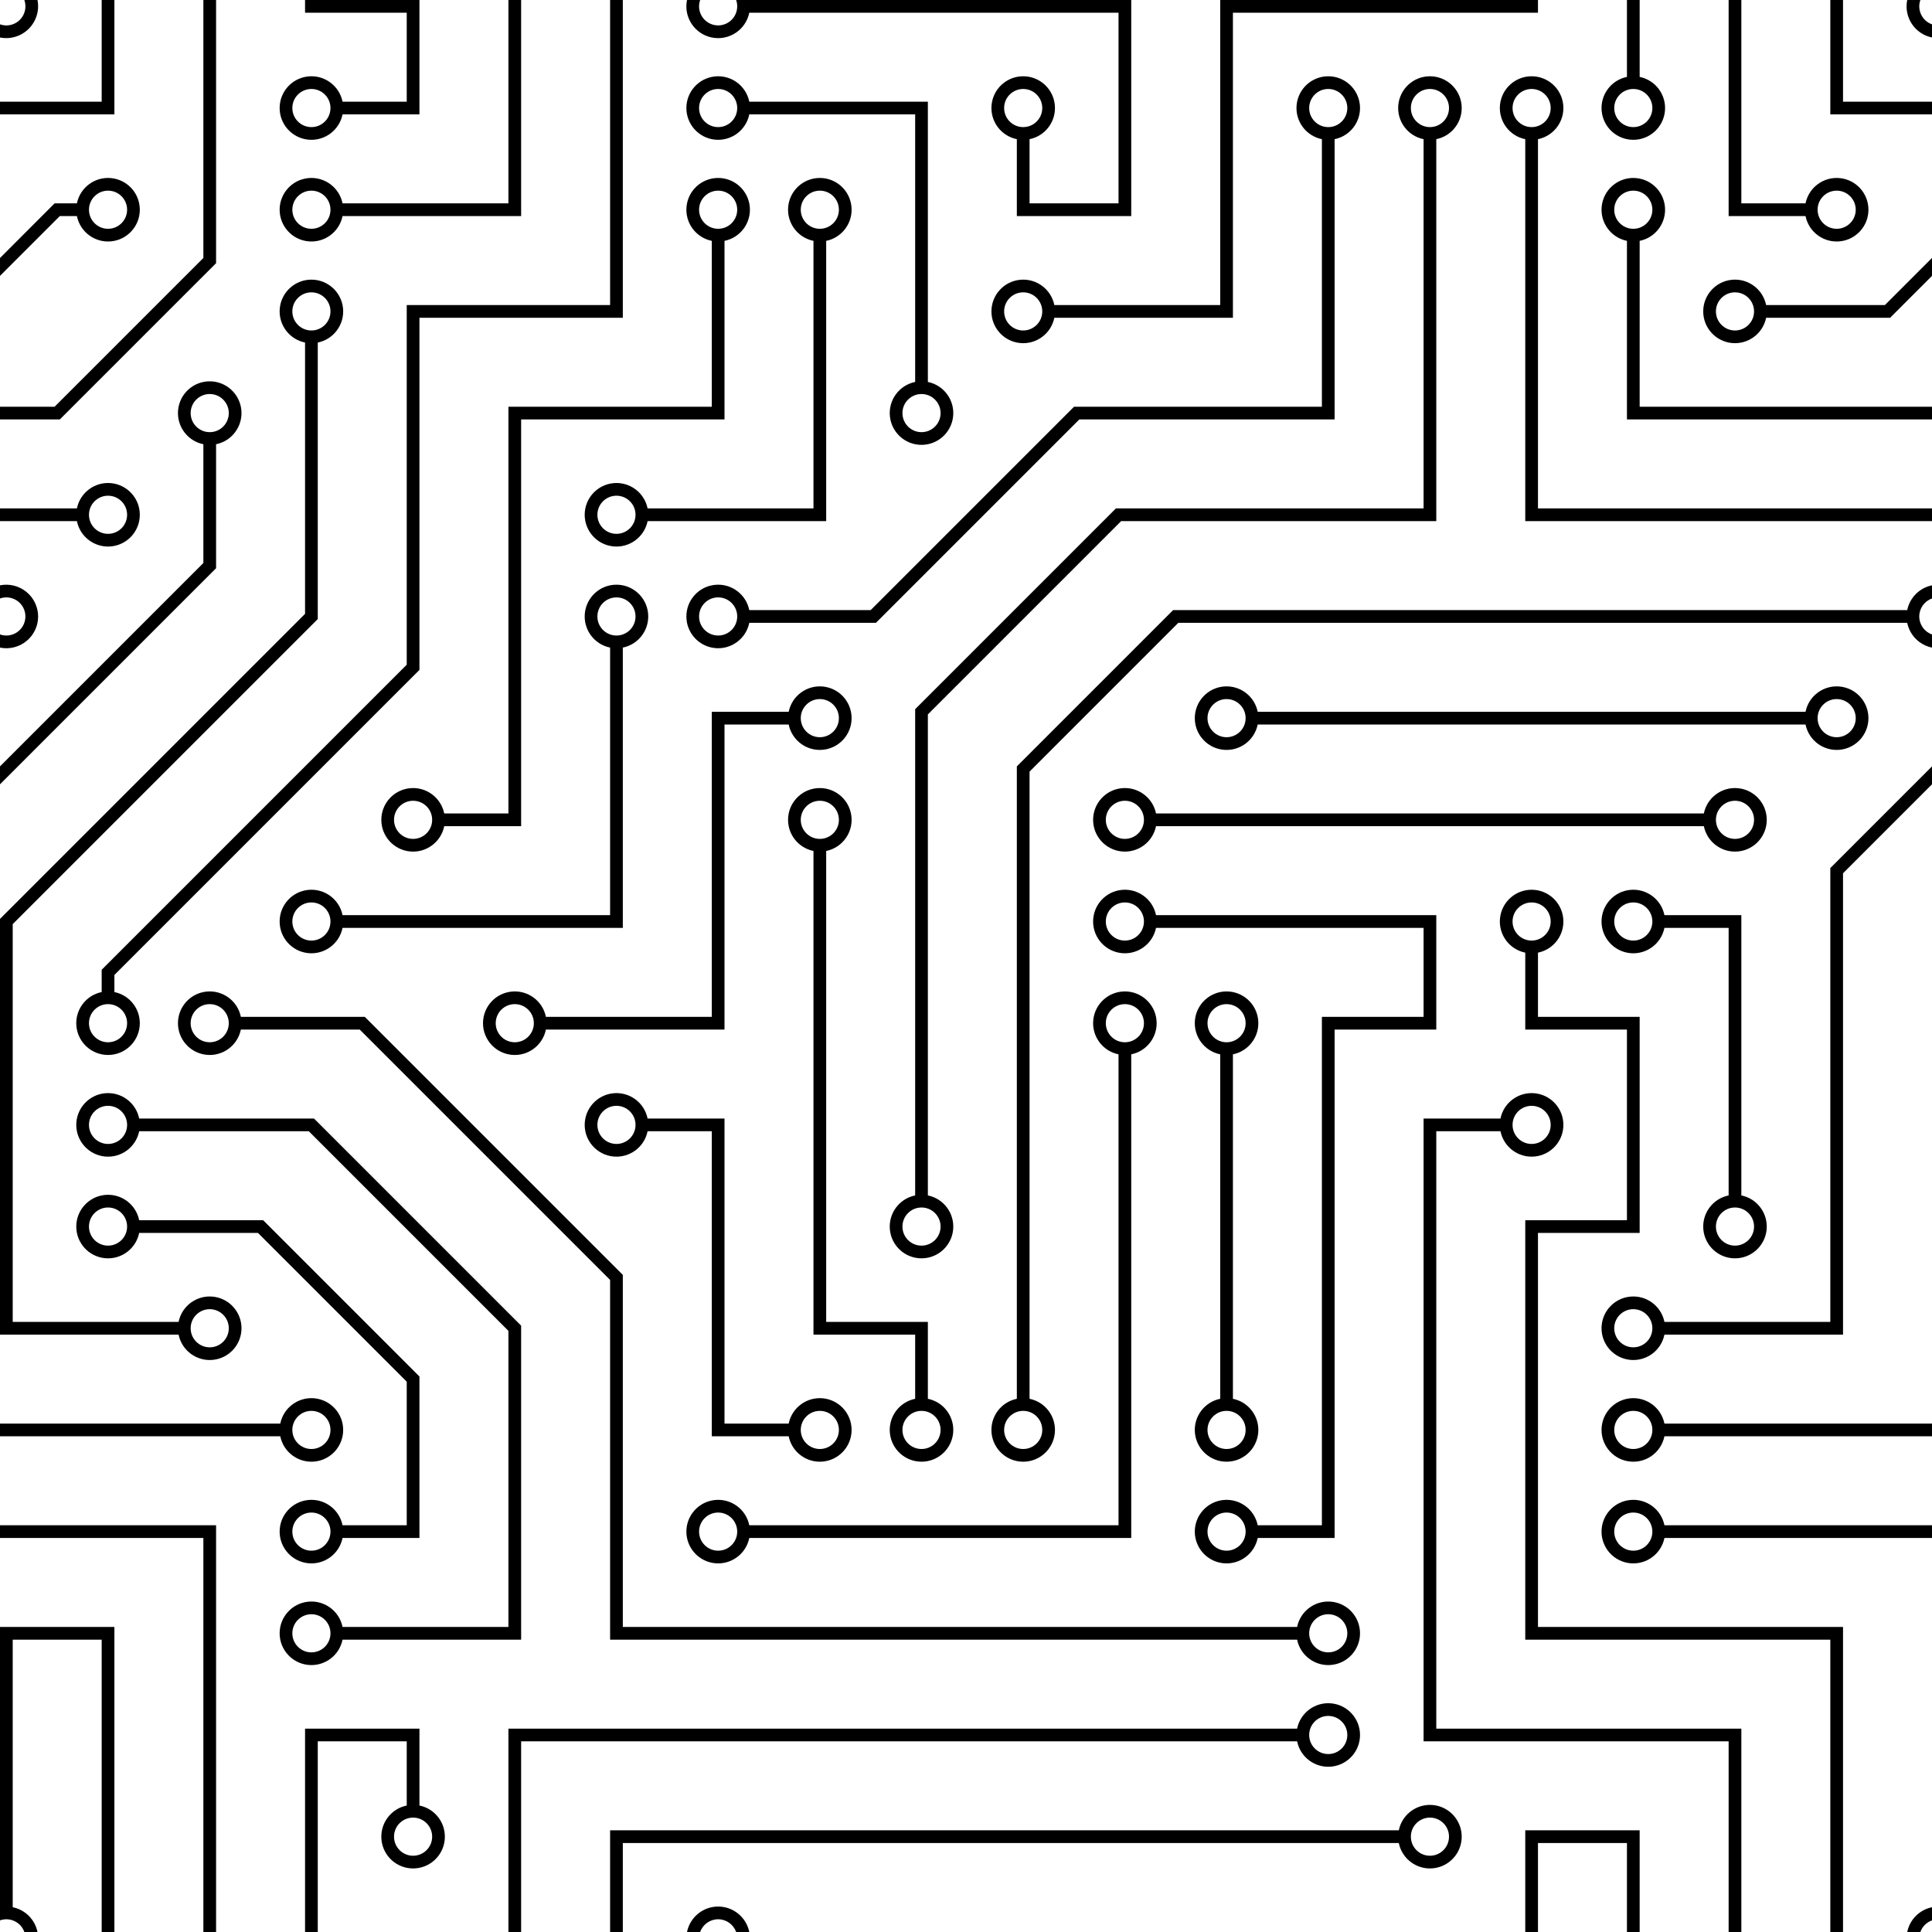
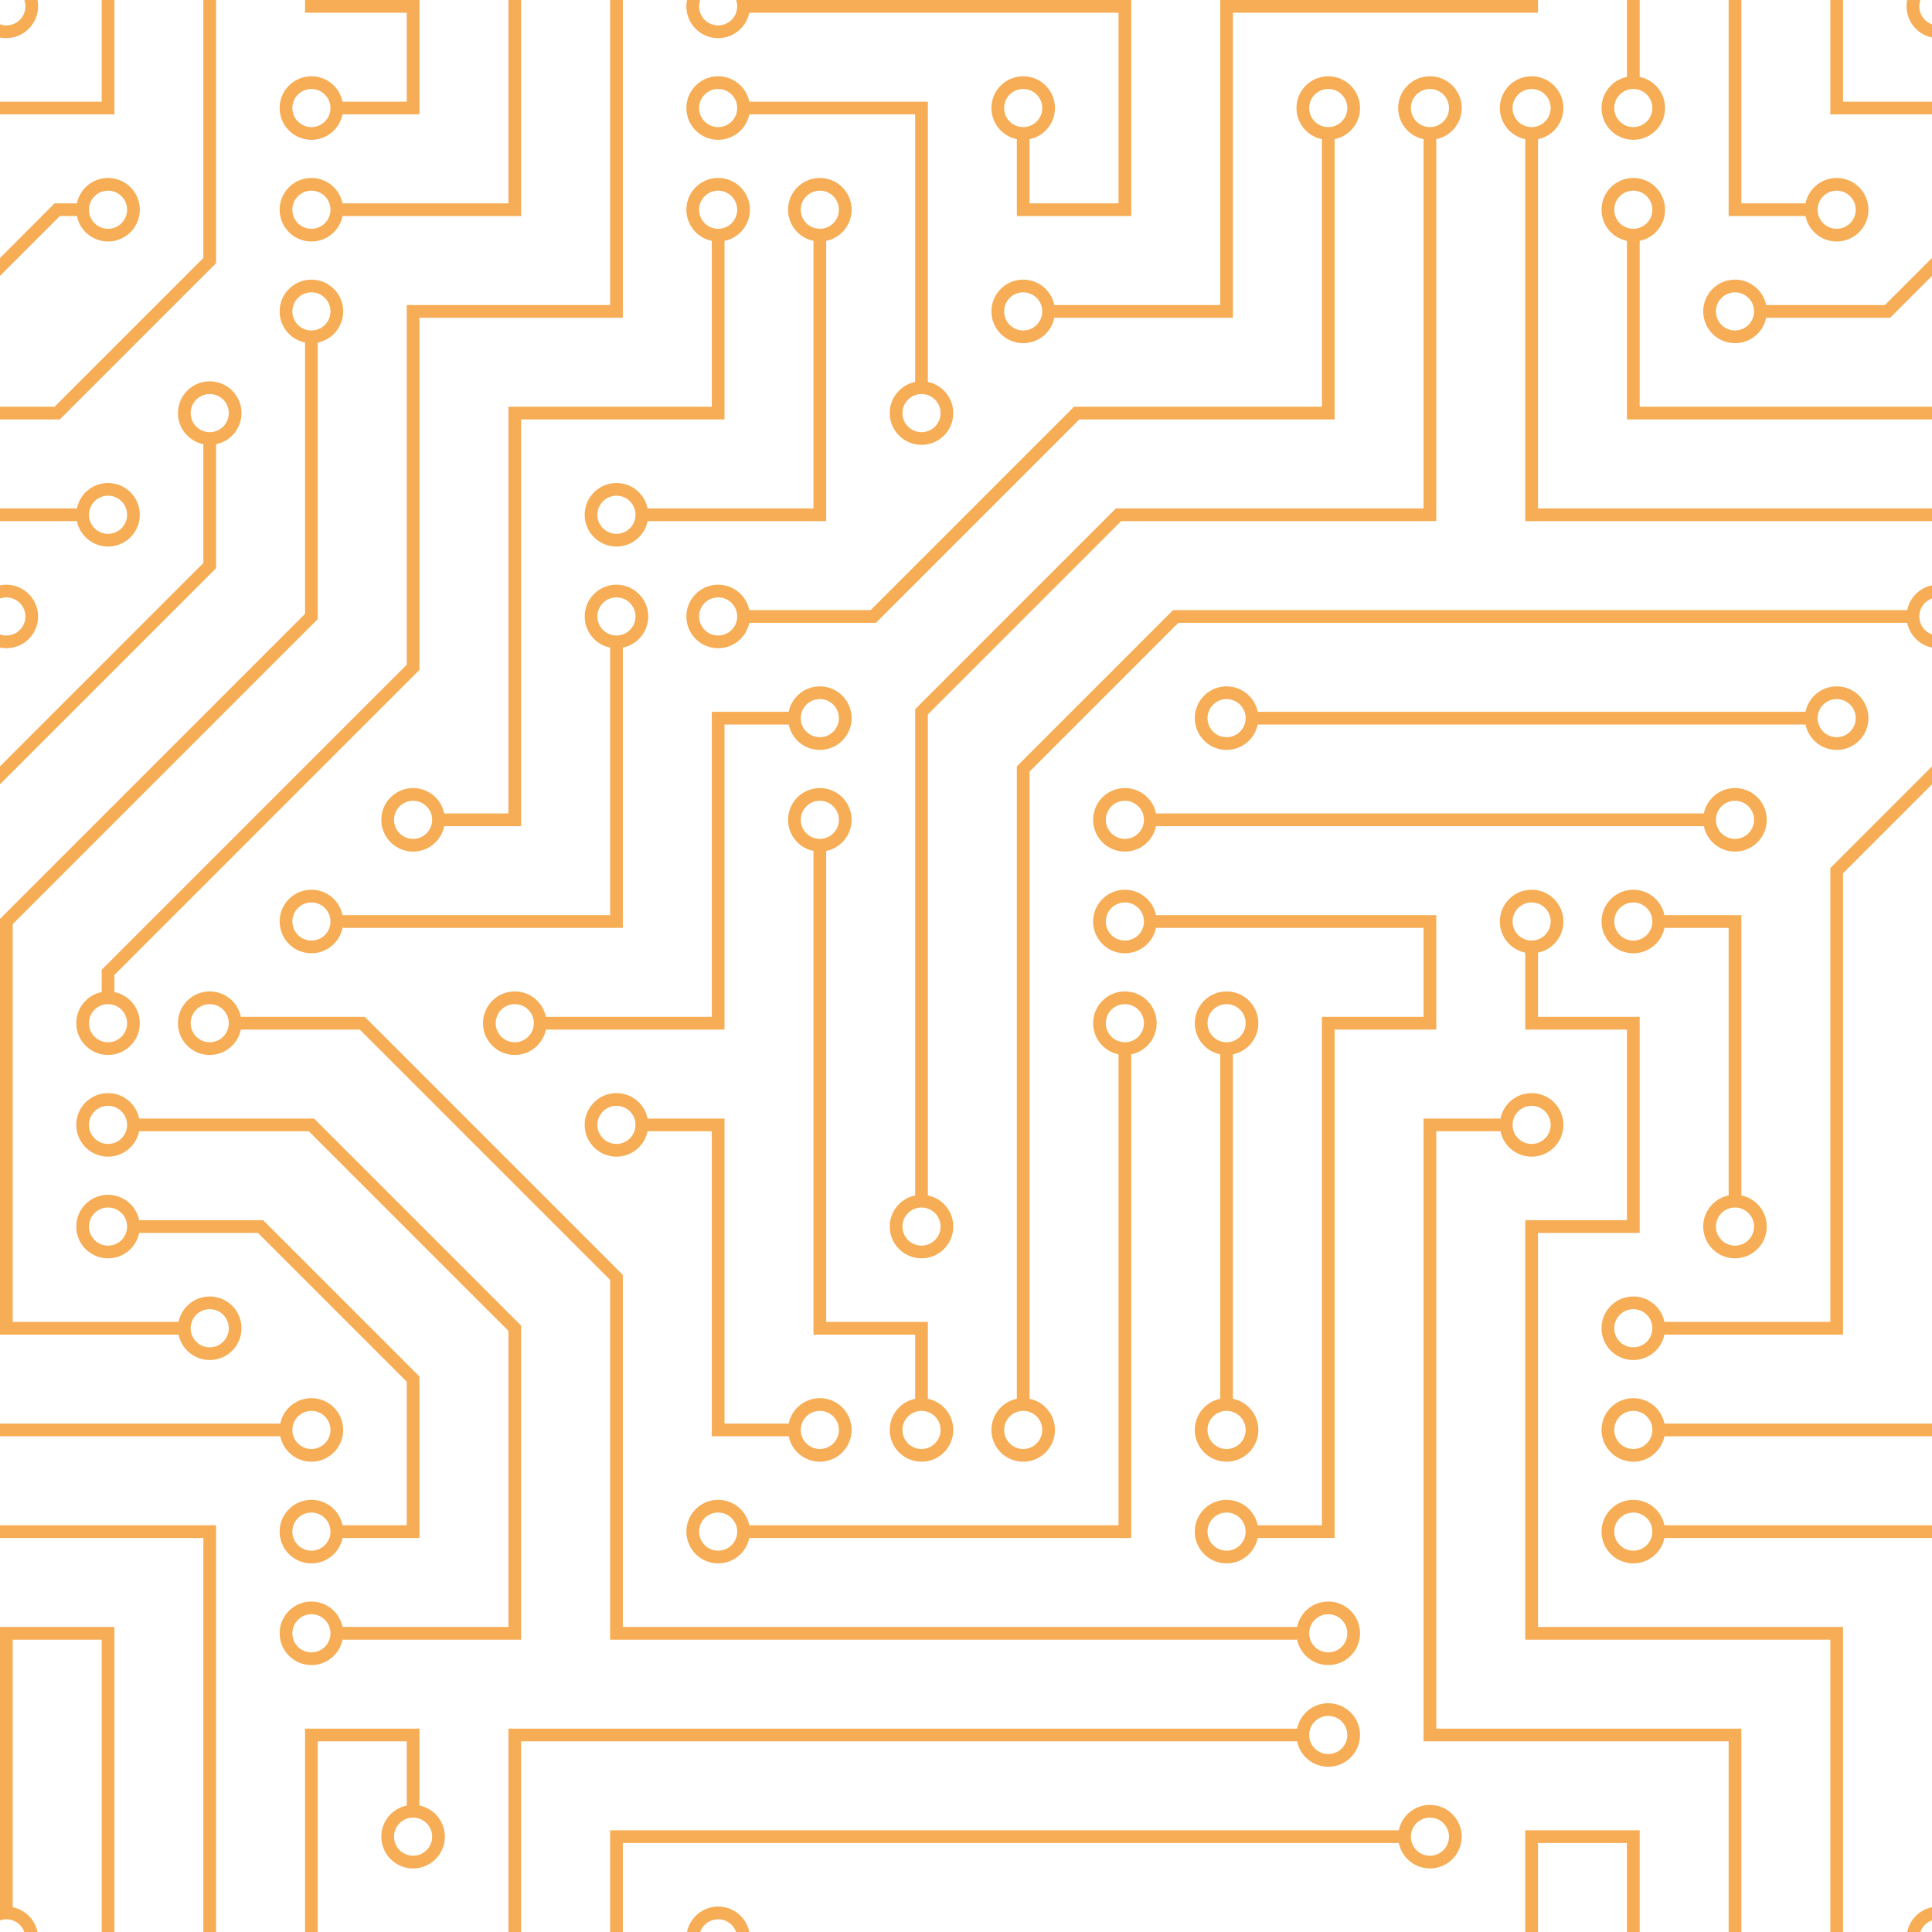
<svg xmlns="http://www.w3.org/2000/svg" viewBox="0 0 304 304" width="304" height="304">
-   <path fill="#000" d="M44.1 224a5 5 0 1 1 0 2H0v-2h44.1zm160 48a5 5 0 1 1 0 2H82v-2h122.1zm57.8-46a5 5 0 1 1 0-2H304v2h-42.1zm0 16a5 5 0 1 1 0-2H304v2h-42.1zm6.2-114a5 5 0 1 1 0 2h-86.2a5 5 0 1 1 0-2h86.2zm-256-48a5 5 0 1 1 0 2H0v-2h12.1zm185.8 34a5 5 0 1 1 0-2h86.2a5 5 0 1 1 0 2h-86.2zM258 12.1a5 5 0 1 1-2 0V0h2v12.1zm-64 208a5 5 0 1 1-2 0v-54.2a5 5 0 1 1 2 0v54.2zm48-198.2V80h62v2h-64V21.9a5 5 0 1 1 2 0zm16 16V64h46v2h-48V37.9a5 5 0 1 1 2 0zm-128 96V208h16v12.1a5 5 0 1 1-2 0V210h-16v-76.1a5 5 0 1 1 2 0zm-5.9-21.9a5 5 0 1 1 0 2H114v48H85.9a5 5 0 1 1 0-2H112v-48h12.1zm-6.2 130a5 5 0 1 1 0-2H176v-74.1a5 5 0 1 1 2 0V242h-60.1zm-16-64a5 5 0 1 1 0-2H114v48h10.1a5 5 0 1 1 0 2H112v-48h-10.1zM66 284.1a5 5 0 1 1-2 0V274H50v30h-2v-32h18v12.1zM236.1 176a5 5 0 1 1 0 2H226v94h48v32h-2v-30h-48v-98h12.1zm25.8-30a5 5 0 1 1 0-2H274v44.1a5 5 0 1 1-2 0V146h-10.1zm-64 96a5 5 0 1 1 0-2H208v-80h16v-14h-42.1a5 5 0 1 1 0-2H226v18h-16v80h-12.1zm86.2-210a5 5 0 1 1 0 2H272V0h2v32h10.1zM98 101.9V146H53.9a5 5 0 1 1 0-2H96v-42.1a5 5 0 1 1 2 0zM53.9 34a5 5 0 1 1 0-2H80V0h2v34H53.9zm60.1 3.9V66H82v64H69.9a5 5 0 1 1 0-2H80V64h32V37.9a5 5 0 1 1 2 0zM101.9 82a5 5 0 1 1 0-2H128V37.9a5 5 0 1 1 2 0V82h-28.1zm16-64a5 5 0 1 1 0-2H146v44.1a5 5 0 1 1-2 0V18h-26.1zm102.2 270a5 5 0 1 1 0 2H98v14h-2v-16h124.1zM242 149.9V160h16v34h-16v62h48v48h-2v-46h-48v-66h16v-30h-16v-12.1a5 5 0 1 1 2 0zM53.9 18a5 5 0 1 1 0-2H64V2H48V0h18v18H53.9zm112 32a5 5 0 1 1 0-2H192V0h50v2h-48v48h-28.1zm-48-48a5 5 0 0 1-9.8-2h2.07a3 3 0 1 0 5.66 0H178v34h-18V21.9a5 5 0 1 1 2 0V32h14V2h-58.1zm0 96a5 5 0 1 1 0-2H137l32-32h39V21.9a5 5 0 1 1 2 0V66h-40.17l-32 32H117.9zm28.1 90.1a5 5 0 1 1-2 0v-76.51L175.59 80H224V21.9a5 5 0 1 1 2 0V82h-49.59L146 112.41v75.69zm16 32a5 5 0 1 1-2 0v-99.51L184.59 96H300.1a5 5 0 0 1 3.9-3.9v2.07a3 3 0 0 0 0 5.66v2.07a5 5 0 0 1-3.9-3.9H185.41L162 121.41v98.69zm-144-64a5 5 0 1 1-2 0v-3.51l48-48V48h32V0h2v50H66v55.41l-48 48v2.69zM50 53.9v43.51l-48 48V208h26.1a5 5 0 1 1 0 2H0v-65.41l48-48V53.9a5 5 0 1 1 2 0zm-16 16V89.41l-34 34v-2.82l32-32V69.9a5 5 0 1 1 2 0zM12.1 32a5 5 0 1 1 0 2H9.41L0 43.41V40.6L8.59 32h3.51zm265.8 18a5 5 0 1 1 0-2h18.69l7.41-7.41v2.82L297.41 50H277.9zm-16 160a5 5 0 1 1 0-2H288v-71.41l16-16v2.82l-14 14V210h-28.1zm-208 32a5 5 0 1 1 0-2H64v-22.59L40.59 194H21.9a5 5 0 1 1 0-2H41.41L66 216.59V242H53.9zm150.2 14a5 5 0 1 1 0 2H96v-56.6L56.6 162H37.9a5 5 0 1 1 0-2h19.5L98 200.6V256h106.1zm-150.2 2a5 5 0 1 1 0-2H80v-46.59L48.59 178H21.9a5 5 0 1 1 0-2H49.41L82 208.59V258H53.9zM34 39.8v1.61L9.41 66H0v-2h8.59L32 40.59V0h2v39.8zM2 300.1a5 5 0 0 1 3.9 3.9H3.83A3 3 0 0 0 0 302.17V256h18v48h-2v-46H2v42.1zM34 241v63h-2v-62H0v-2h34v1zM17 18H0v-2h16V0h2v18h-1zm273-2h14v2h-16V0h2v16zm-32 273v15h-2v-14h-14v14h-2v-16h18v1zM0 92.1A5.02 5.02 0 0 1 6 97a5 5 0 0 1-6 4.9v-2.07a3 3 0 1 0 0-5.66V92.1zM80 272h2v32h-2v-32zm37.9 32h-2.07a3 3 0 0 0-5.66 0h-2.07a5 5 0 0 1 9.8 0zM5.9 0A5.02 5.02 0 0 1 0 5.9V3.83A3 3 0 0 0 3.83 0H5.9zm294.2 0h2.07A3 3 0 0 0 304 3.83V5.9a5 5 0 0 1-3.9-5.9zm3.9 300.1v2.07a3 3 0 0 0-1.83 1.83h-2.07a5 5 0 0 1 3.9-3.9zM97 100a3 3 0 1 0 0-6 3 3 0 0 0 0 6zm0-16a3 3 0 1 0 0-6 3 3 0 0 0 0 6zm16 16a3 3 0 1 0 0-6 3 3 0 0 0 0 6zm16 16a3 3 0 1 0 0-6 3 3 0 0 0 0 6zm0 16a3 3 0 1 0 0-6 3 3 0 0 0 0 6zm-48 32a3 3 0 1 0 0-6 3 3 0 0 0 0 6zm16 16a3 3 0 1 0 0-6 3 3 0 0 0 0 6zm32 48a3 3 0 1 0 0-6 3 3 0 0 0 0 6zm-16 16a3 3 0 1 0 0-6 3 3 0 0 0 0 6zm32-16a3 3 0 1 0 0-6 3 3 0 0 0 0 6zm0-32a3 3 0 1 0 0-6 3 3 0 0 0 0 6zm16 32a3 3 0 1 0 0-6 3 3 0 0 0 0 6zm32 16a3 3 0 1 0 0-6 3 3 0 0 0 0 6zm0-16a3 3 0 1 0 0-6 3 3 0 0 0 0 6zm-16-64a3 3 0 1 0 0-6 3 3 0 0 0 0 6zm16 0a3 3 0 1 0 0-6 3 3 0 0 0 0 6zm16 96a3 3 0 1 0 0-6 3 3 0 0 0 0 6zm0 16a3 3 0 1 0 0-6 3 3 0 0 0 0 6zm16 16a3 3 0 1 0 0-6 3 3 0 0 0 0 6zm16-144a3 3 0 1 0 0-6 3 3 0 0 0 0 6zm0 32a3 3 0 1 0 0-6 3 3 0 0 0 0 6zm16-32a3 3 0 1 0 0-6 3 3 0 0 0 0 6zm16-16a3 3 0 1 0 0-6 3 3 0 0 0 0 6zm-96 0a3 3 0 1 0 0-6 3 3 0 0 0 0 6zm0 16a3 3 0 1 0 0-6 3 3 0 0 0 0 6zm16-32a3 3 0 1 0 0-6 3 3 0 0 0 0 6zm96 0a3 3 0 1 0 0-6 3 3 0 0 0 0 6zm-16-64a3 3 0 1 0 0-6 3 3 0 0 0 0 6zm16-16a3 3 0 1 0 0-6 3 3 0 0 0 0 6zm-32 0a3 3 0 1 0 0-6 3 3 0 0 0 0 6zm0-16a3 3 0 1 0 0-6 3 3 0 0 0 0 6zm-16 0a3 3 0 1 0 0-6 3 3 0 0 0 0 6zm-16 0a3 3 0 1 0 0-6 3 3 0 0 0 0 6zm-16 0a3 3 0 1 0 0-6 3 3 0 0 0 0 6zM49 36a3 3 0 1 0 0-6 3 3 0 0 0 0 6zm-32 0a3 3 0 1 0 0-6 3 3 0 0 0 0 6zm32 16a3 3 0 1 0 0-6 3 3 0 0 0 0 6zM33 68a3 3 0 1 0 0-6 3 3 0 0 0 0 6zm16-48a3 3 0 1 0 0-6 3 3 0 0 0 0 6zm0 240a3 3 0 1 0 0-6 3 3 0 0 0 0 6zm16 32a3 3 0 1 0 0-6 3 3 0 0 0 0 6zm-16-64a3 3 0 1 0 0-6 3 3 0 0 0 0 6zm0 16a3 3 0 1 0 0-6 3 3 0 0 0 0 6zm-16-32a3 3 0 1 0 0-6 3 3 0 0 0 0 6zm80-176a3 3 0 1 0 0-6 3 3 0 0 0 0 6zm16 0a3 3 0 1 0 0-6 3 3 0 0 0 0 6zm-16-16a3 3 0 1 0 0-6 3 3 0 0 0 0 6zm32 48a3 3 0 1 0 0-6 3 3 0 0 0 0 6zm16-16a3 3 0 1 0 0-6 3 3 0 0 0 0 6zm0-32a3 3 0 1 0 0-6 3 3 0 0 0 0 6zm112 176a3 3 0 1 0 0-6 3 3 0 0 0 0 6zm-16 16a3 3 0 1 0 0-6 3 3 0 0 0 0 6zm0 16a3 3 0 1 0 0-6 3 3 0 0 0 0 6zm0 16a3 3 0 1 0 0-6 3 3 0 0 0 0 6zM17 180a3 3 0 1 0 0-6 3 3 0 0 0 0 6zm0 16a3 3 0 1 0 0-6 3 3 0 0 0 0 6zm0-32a3 3 0 1 0 0-6 3 3 0 0 0 0 6zm16 0a3 3 0 1 0 0-6 3 3 0 0 0 0 6zM17 84a3 3 0 1 0 0-6 3 3 0 0 0 0 6zm32 64a3 3 0 1 0 0-6 3 3 0 0 0 0 6zm16-16a3 3 0 1 0 0-6 3 3 0 0 0 0 6z" />
+   <path fill="#f6ad55" d="M44.1 224a5 5 0 1 1 0 2H0v-2h44.1zm160 48a5 5 0 1 1 0 2H82v-2h122.1zm57.8-46a5 5 0 1 1 0-2H304v2h-42.1zm0 16a5 5 0 1 1 0-2H304v2h-42.1zm6.2-114a5 5 0 1 1 0 2h-86.2a5 5 0 1 1 0-2h86.2zm-256-48a5 5 0 1 1 0 2H0v-2h12.1zm185.8 34a5 5 0 1 1 0-2h86.2a5 5 0 1 1 0 2h-86.2zM258 12.1a5 5 0 1 1-2 0V0h2v12.1zm-64 208a5 5 0 1 1-2 0v-54.2a5 5 0 1 1 2 0v54.2zm48-198.2V80h62v2h-64V21.9a5 5 0 1 1 2 0zm16 16V64h46v2h-48V37.9a5 5 0 1 1 2 0zm-128 96V208h16v12.1a5 5 0 1 1-2 0V210h-16v-76.1a5 5 0 1 1 2 0zm-5.9-21.9a5 5 0 1 1 0 2H114v48H85.9a5 5 0 1 1 0-2H112v-48h12.1zm-6.2 130a5 5 0 1 1 0-2H176v-74.1a5 5 0 1 1 2 0V242h-60.1zm-16-64a5 5 0 1 1 0-2H114v48h10.1a5 5 0 1 1 0 2H112v-48h-10.1zM66 284.1a5 5 0 1 1-2 0V274H50v30h-2v-32h18v12.1zM236.1 176a5 5 0 1 1 0 2H226v94h48v32h-2v-30h-48v-98h12.1zm25.8-30a5 5 0 1 1 0-2H274v44.1a5 5 0 1 1-2 0V146h-10.1zm-64 96a5 5 0 1 1 0-2H208v-80h16v-14h-42.1a5 5 0 1 1 0-2H226v18h-16v80h-12.1zm86.2-210a5 5 0 1 1 0 2H272V0h2v32h10.1zM98 101.9V146H53.9a5 5 0 1 1 0-2H96v-42.1a5 5 0 1 1 2 0zM53.9 34a5 5 0 1 1 0-2H80V0h2v34H53.9zm60.1 3.9V66H82v64H69.9a5 5 0 1 1 0-2H80V64h32V37.9a5 5 0 1 1 2 0zM101.9 82a5 5 0 1 1 0-2H128V37.9a5 5 0 1 1 2 0V82h-28.1zm16-64a5 5 0 1 1 0-2H146v44.1a5 5 0 1 1-2 0V18h-26.1zm102.2 270a5 5 0 1 1 0 2H98v14h-2v-16h124.1zM242 149.9V160h16v34h-16v62h48v48h-2v-46h-48v-66h16v-30h-16v-12.1a5 5 0 1 1 2 0zM53.9 18a5 5 0 1 1 0-2H64V2H48V0h18v18H53.9zm112 32a5 5 0 1 1 0-2H192V0h50v2h-48v48h-28.1zm-48-48a5 5 0 0 1-9.8-2h2.07a3 3 0 1 0 5.66 0H178v34h-18V21.9a5 5 0 1 1 2 0V32h14V2h-58.1zm0 96a5 5 0 1 1 0-2H137l32-32h39V21.9a5 5 0 1 1 2 0V66h-40.17l-32 32H117.9zm28.1 90.1a5 5 0 1 1-2 0v-76.51L175.59 80H224V21.9a5 5 0 1 1 2 0V82h-49.59L146 112.41v75.69zm16 32a5 5 0 1 1-2 0v-99.51L184.59 96H300.1a5 5 0 0 1 3.9-3.9v2.07a3 3 0 0 0 0 5.66v2.07a5 5 0 0 1-3.9-3.9H185.41L162 121.41v98.69zm-144-64a5 5 0 1 1-2 0v-3.51l48-48V48h32V0h2v50H66v55.41l-48 48v2.69zM50 53.9v43.51l-48 48V208h26.1a5 5 0 1 1 0 2H0v-65.41l48-48V53.9a5 5 0 1 1 2 0zm-16 16V89.41l-34 34v-2.82l32-32V69.9a5 5 0 1 1 2 0zM12.1 32a5 5 0 1 1 0 2H9.41L0 43.41V40.6L8.59 32h3.51zm265.8 18a5 5 0 1 1 0-2h18.69l7.41-7.41v2.82L297.41 50H277.9zm-16 160a5 5 0 1 1 0-2H288v-71.41l16-16v2.82l-14 14V210h-28.1zm-208 32a5 5 0 1 1 0-2H64v-22.59L40.59 194H21.9a5 5 0 1 1 0-2H41.41L66 216.59V242H53.9zm150.2 14a5 5 0 1 1 0 2H96v-56.6L56.6 162H37.9a5 5 0 1 1 0-2h19.5L98 200.6V256h106.1zm-150.2 2a5 5 0 1 1 0-2H80v-46.59L48.59 178H21.9a5 5 0 1 1 0-2H49.41L82 208.59V258H53.9zM34 39.8v1.61L9.41 66H0v-2h8.59L32 40.59V0h2v39.8zM2 300.1a5 5 0 0 1 3.9 3.9H3.83A3 3 0 0 0 0 302.17V256h18v48h-2v-46H2v42.1zM34 241v63h-2v-62H0v-2h34v1zM17 18H0v-2h16V0h2v18h-1zm273-2h14v2h-16V0h2v16zm-32 273v15h-2v-14h-14v14h-2v-16h18v1zM0 92.1A5.02 5.02 0 0 1 6 97a5 5 0 0 1-6 4.9v-2.07a3 3 0 1 0 0-5.66V92.1zM80 272h2v32h-2v-32zm37.9 32h-2.07a3 3 0 0 0-5.66 0h-2.07a5 5 0 0 1 9.8 0zM5.9 0A5.02 5.02 0 0 1 0 5.9V3.83A3 3 0 0 0 3.83 0H5.9zm294.2 0h2.07A3 3 0 0 0 304 3.83V5.9a5 5 0 0 1-3.9-5.9zm3.9 300.1v2.07a3 3 0 0 0-1.83 1.83h-2.07a5 5 0 0 1 3.9-3.9zM97 100a3 3 0 1 0 0-6 3 3 0 0 0 0 6zm0-16a3 3 0 1 0 0-6 3 3 0 0 0 0 6zm16 16a3 3 0 1 0 0-6 3 3 0 0 0 0 6zm16 16a3 3 0 1 0 0-6 3 3 0 0 0 0 6zm0 16a3 3 0 1 0 0-6 3 3 0 0 0 0 6zm-48 32a3 3 0 1 0 0-6 3 3 0 0 0 0 6zm16 16a3 3 0 1 0 0-6 3 3 0 0 0 0 6zm32 48a3 3 0 1 0 0-6 3 3 0 0 0 0 6zm-16 16a3 3 0 1 0 0-6 3 3 0 0 0 0 6zm32-16a3 3 0 1 0 0-6 3 3 0 0 0 0 6zm0-32a3 3 0 1 0 0-6 3 3 0 0 0 0 6zm16 32a3 3 0 1 0 0-6 3 3 0 0 0 0 6zm32 16a3 3 0 1 0 0-6 3 3 0 0 0 0 6zm0-16a3 3 0 1 0 0-6 3 3 0 0 0 0 6zm-16-64a3 3 0 1 0 0-6 3 3 0 0 0 0 6zm16 0a3 3 0 1 0 0-6 3 3 0 0 0 0 6zm16 96a3 3 0 1 0 0-6 3 3 0 0 0 0 6zm0 16a3 3 0 1 0 0-6 3 3 0 0 0 0 6zm16 16a3 3 0 1 0 0-6 3 3 0 0 0 0 6zm16-144a3 3 0 1 0 0-6 3 3 0 0 0 0 6zm0 32a3 3 0 1 0 0-6 3 3 0 0 0 0 6zm16-32a3 3 0 1 0 0-6 3 3 0 0 0 0 6zm16-16a3 3 0 1 0 0-6 3 3 0 0 0 0 6zm-96 0a3 3 0 1 0 0-6 3 3 0 0 0 0 6zm0 16a3 3 0 1 0 0-6 3 3 0 0 0 0 6zm16-32a3 3 0 1 0 0-6 3 3 0 0 0 0 6zm96 0a3 3 0 1 0 0-6 3 3 0 0 0 0 6zm-16-64a3 3 0 1 0 0-6 3 3 0 0 0 0 6zm16-16a3 3 0 1 0 0-6 3 3 0 0 0 0 6zm-32 0a3 3 0 1 0 0-6 3 3 0 0 0 0 6zm0-16a3 3 0 1 0 0-6 3 3 0 0 0 0 6zm-16 0a3 3 0 1 0 0-6 3 3 0 0 0 0 6zm-16 0a3 3 0 1 0 0-6 3 3 0 0 0 0 6zm-16 0a3 3 0 1 0 0-6 3 3 0 0 0 0 6zM49 36a3 3 0 1 0 0-6 3 3 0 0 0 0 6zm-32 0a3 3 0 1 0 0-6 3 3 0 0 0 0 6zm32 16a3 3 0 1 0 0-6 3 3 0 0 0 0 6zM33 68a3 3 0 1 0 0-6 3 3 0 0 0 0 6zm16-48a3 3 0 1 0 0-6 3 3 0 0 0 0 6zm0 240a3 3 0 1 0 0-6 3 3 0 0 0 0 6zm16 32a3 3 0 1 0 0-6 3 3 0 0 0 0 6zm-16-64a3 3 0 1 0 0-6 3 3 0 0 0 0 6zm0 16a3 3 0 1 0 0-6 3 3 0 0 0 0 6zm-16-32a3 3 0 1 0 0-6 3 3 0 0 0 0 6zm80-176a3 3 0 1 0 0-6 3 3 0 0 0 0 6zm16 0a3 3 0 1 0 0-6 3 3 0 0 0 0 6zm-16-16a3 3 0 1 0 0-6 3 3 0 0 0 0 6zm32 48a3 3 0 1 0 0-6 3 3 0 0 0 0 6zm16-16a3 3 0 1 0 0-6 3 3 0 0 0 0 6zm0-32a3 3 0 1 0 0-6 3 3 0 0 0 0 6zm112 176a3 3 0 1 0 0-6 3 3 0 0 0 0 6zm-16 16a3 3 0 1 0 0-6 3 3 0 0 0 0 6zm0 16a3 3 0 1 0 0-6 3 3 0 0 0 0 6zm0 16a3 3 0 1 0 0-6 3 3 0 0 0 0 6zM17 180a3 3 0 1 0 0-6 3 3 0 0 0 0 6zm0 16a3 3 0 1 0 0-6 3 3 0 0 0 0 6zm0-32a3 3 0 1 0 0-6 3 3 0 0 0 0 6zm16 0a3 3 0 1 0 0-6 3 3 0 0 0 0 6zM17 84a3 3 0 1 0 0-6 3 3 0 0 0 0 6zm32 64a3 3 0 1 0 0-6 3 3 0 0 0 0 6zm16-16a3 3 0 1 0 0-6 3 3 0 0 0 0 6z" />
</svg>
